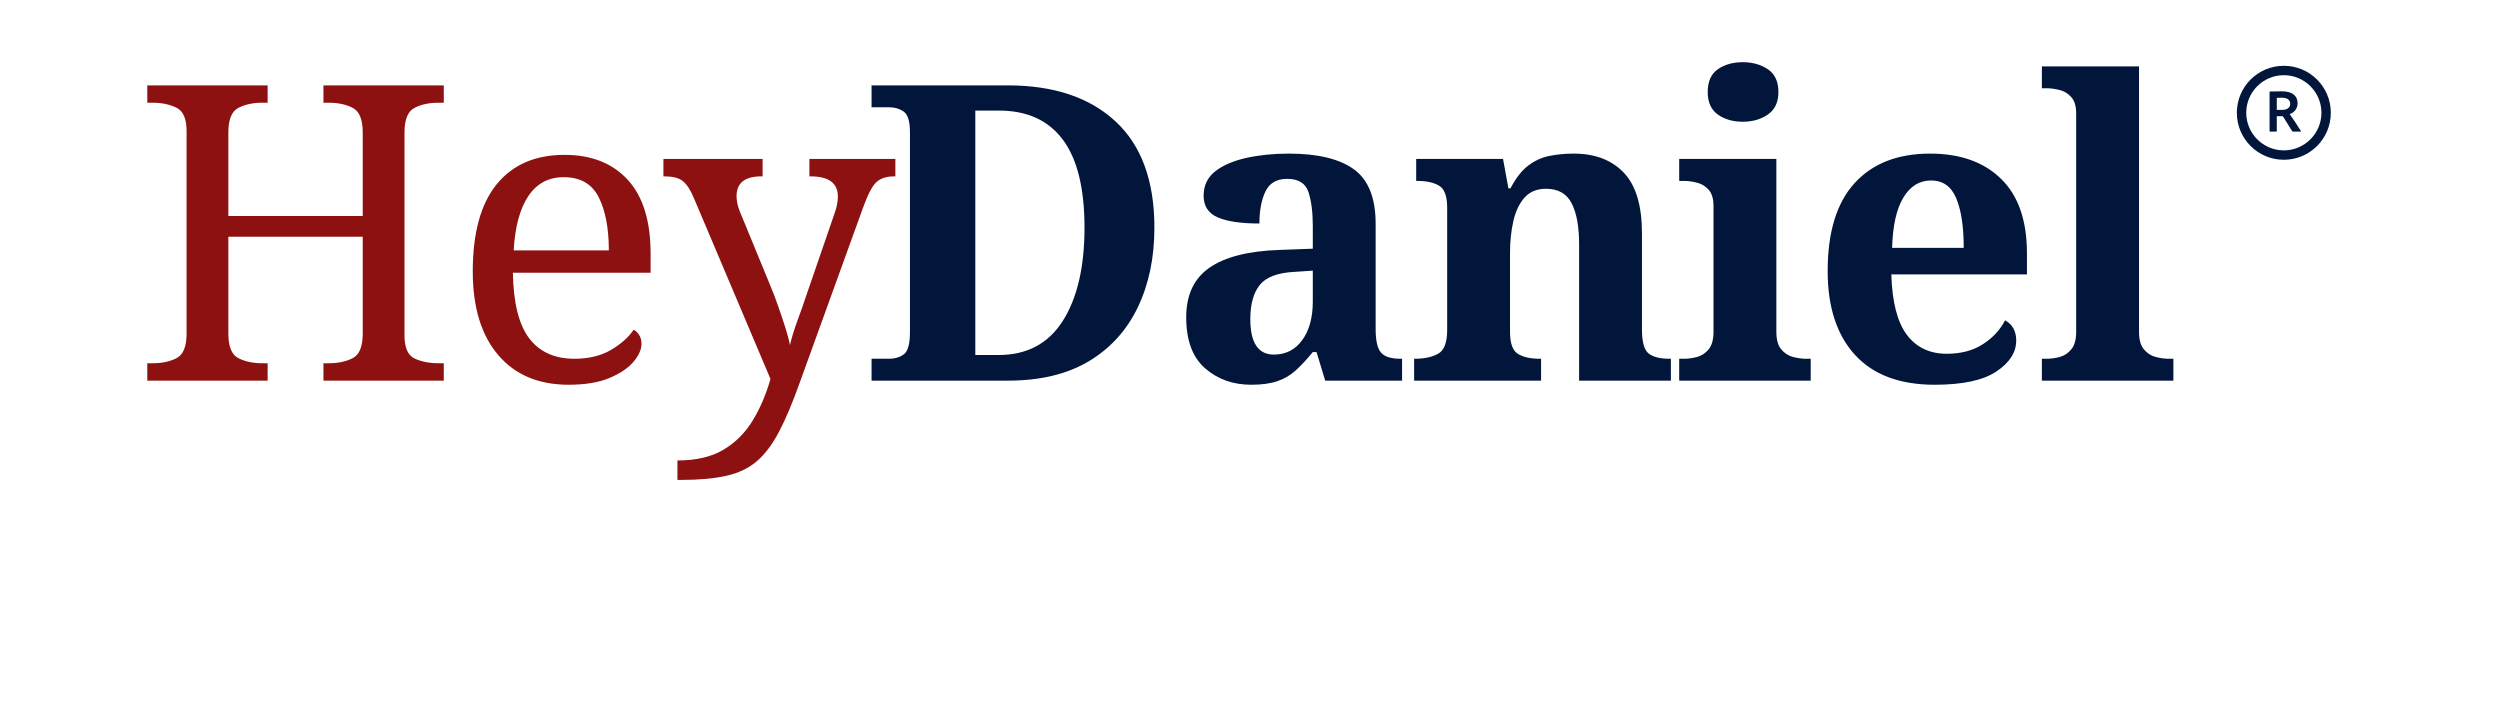
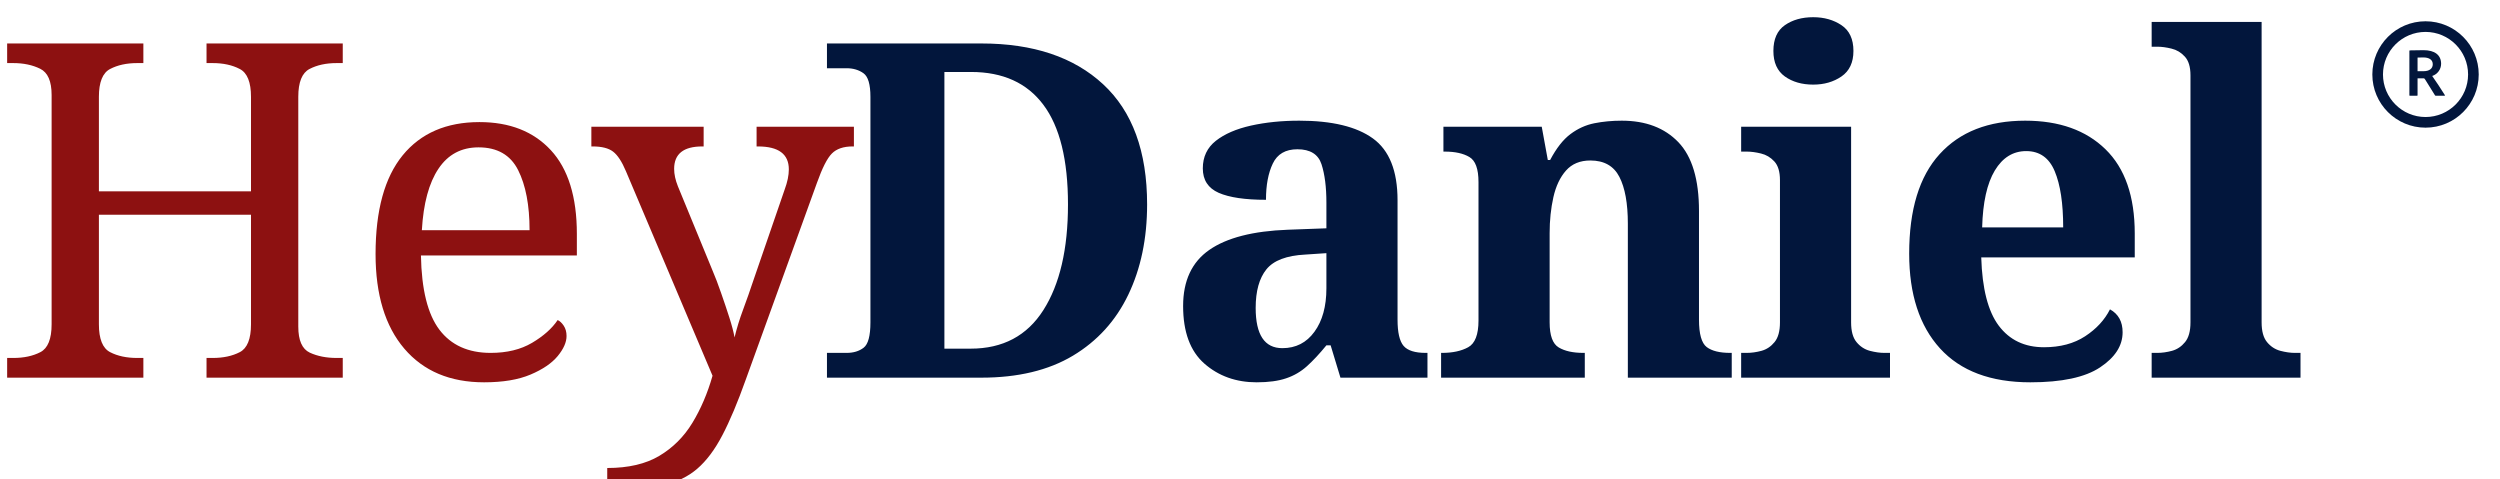
- <svg xmlns="http://www.w3.org/2000/svg" width="532" height="154" viewBox="0 0 532 154">
+ <svg xmlns="http://www.w3.org/2000/svg" viewBox="30 10 470 90">
  <defs>
    <clipPath id="clip-heyDaniel_logo">
-       <rect width="532" height="154" />
+       <rect width="520" height="120" />
    </clipPath>
  </defs>
  <g id="heyDaniel_logo" data-name="heyDaniel logo" clip-path="url(#clip-heyDaniel_logo)">
    <g id="Group_3" data-name="Group 3" transform="translate(-292 -49)">
      <text id="Hey" transform="translate(320 130)" fill="#8d1111" font-size="88" font-family="Georgia" letter-spacing="-0.023em">
        <tspan x="0" y="0">Hey</tspan>
      </text>
      <text id="Daniel" transform="translate(475 130)" fill="#02163c" font-size="88" font-family="Georgia-Bold, Georgia" font-weight="700" letter-spacing="-0.023em">
        <tspan x="0" y="0">Daniel</tspan>
      </text>
      <g id="Path_2" data-name="Path 2" transform="translate(768 63)" fill="none">
        <path d="M10,0A10,10,0,1,1,0,10,10,10,0,0,1,10,0Z" stroke="none" />
        <path d="M 10 2 C 5.589 2 2 5.589 2 10 C 2 14.411 5.589 18 10 18 C 14.411 18 18 14.411 18 10 C 18 5.589 14.411 2 10 2 M 10 0 C 15.523 0 20 4.477 20 10 C 20 15.523 15.523 20 10 20 C 4.477 20 0 15.523 0 10 C 0 4.477 4.477 0 10 0 Z" stroke="none" fill="#02163c" />
      </g>
      <path id="Path_1" data-name="Path 1" d="M2.4,0c.065,0,.1-.026.1-.1V-3.276H3.627c.143,0,.208.065.3.221C4.5-2.145,5.408-.65,5.785-.065A.217.217,0,0,0,5.967,0H7.592c.078,0,.065-.065.026-.143C7.241-.793,5.681-3.12,5.252-3.718A2.416,2.416,0,0,0,6.929-6.006c0-1.664-1.222-2.561-3.3-2.561-1,0-1.547.013-2.574.039-.078,0-.091.052-.091.117V-.1c0,.078.026.1.1.1Zm.1-4.615V-7.176c.208-.013.624-.026,1.066-.026,1.105,0,1.794.429,1.794,1.287,0,.832-.676,1.3-1.729,1.3Z" transform="translate(774 77)" fill="#02163c" />
    </g>
  </g>
</svg>
